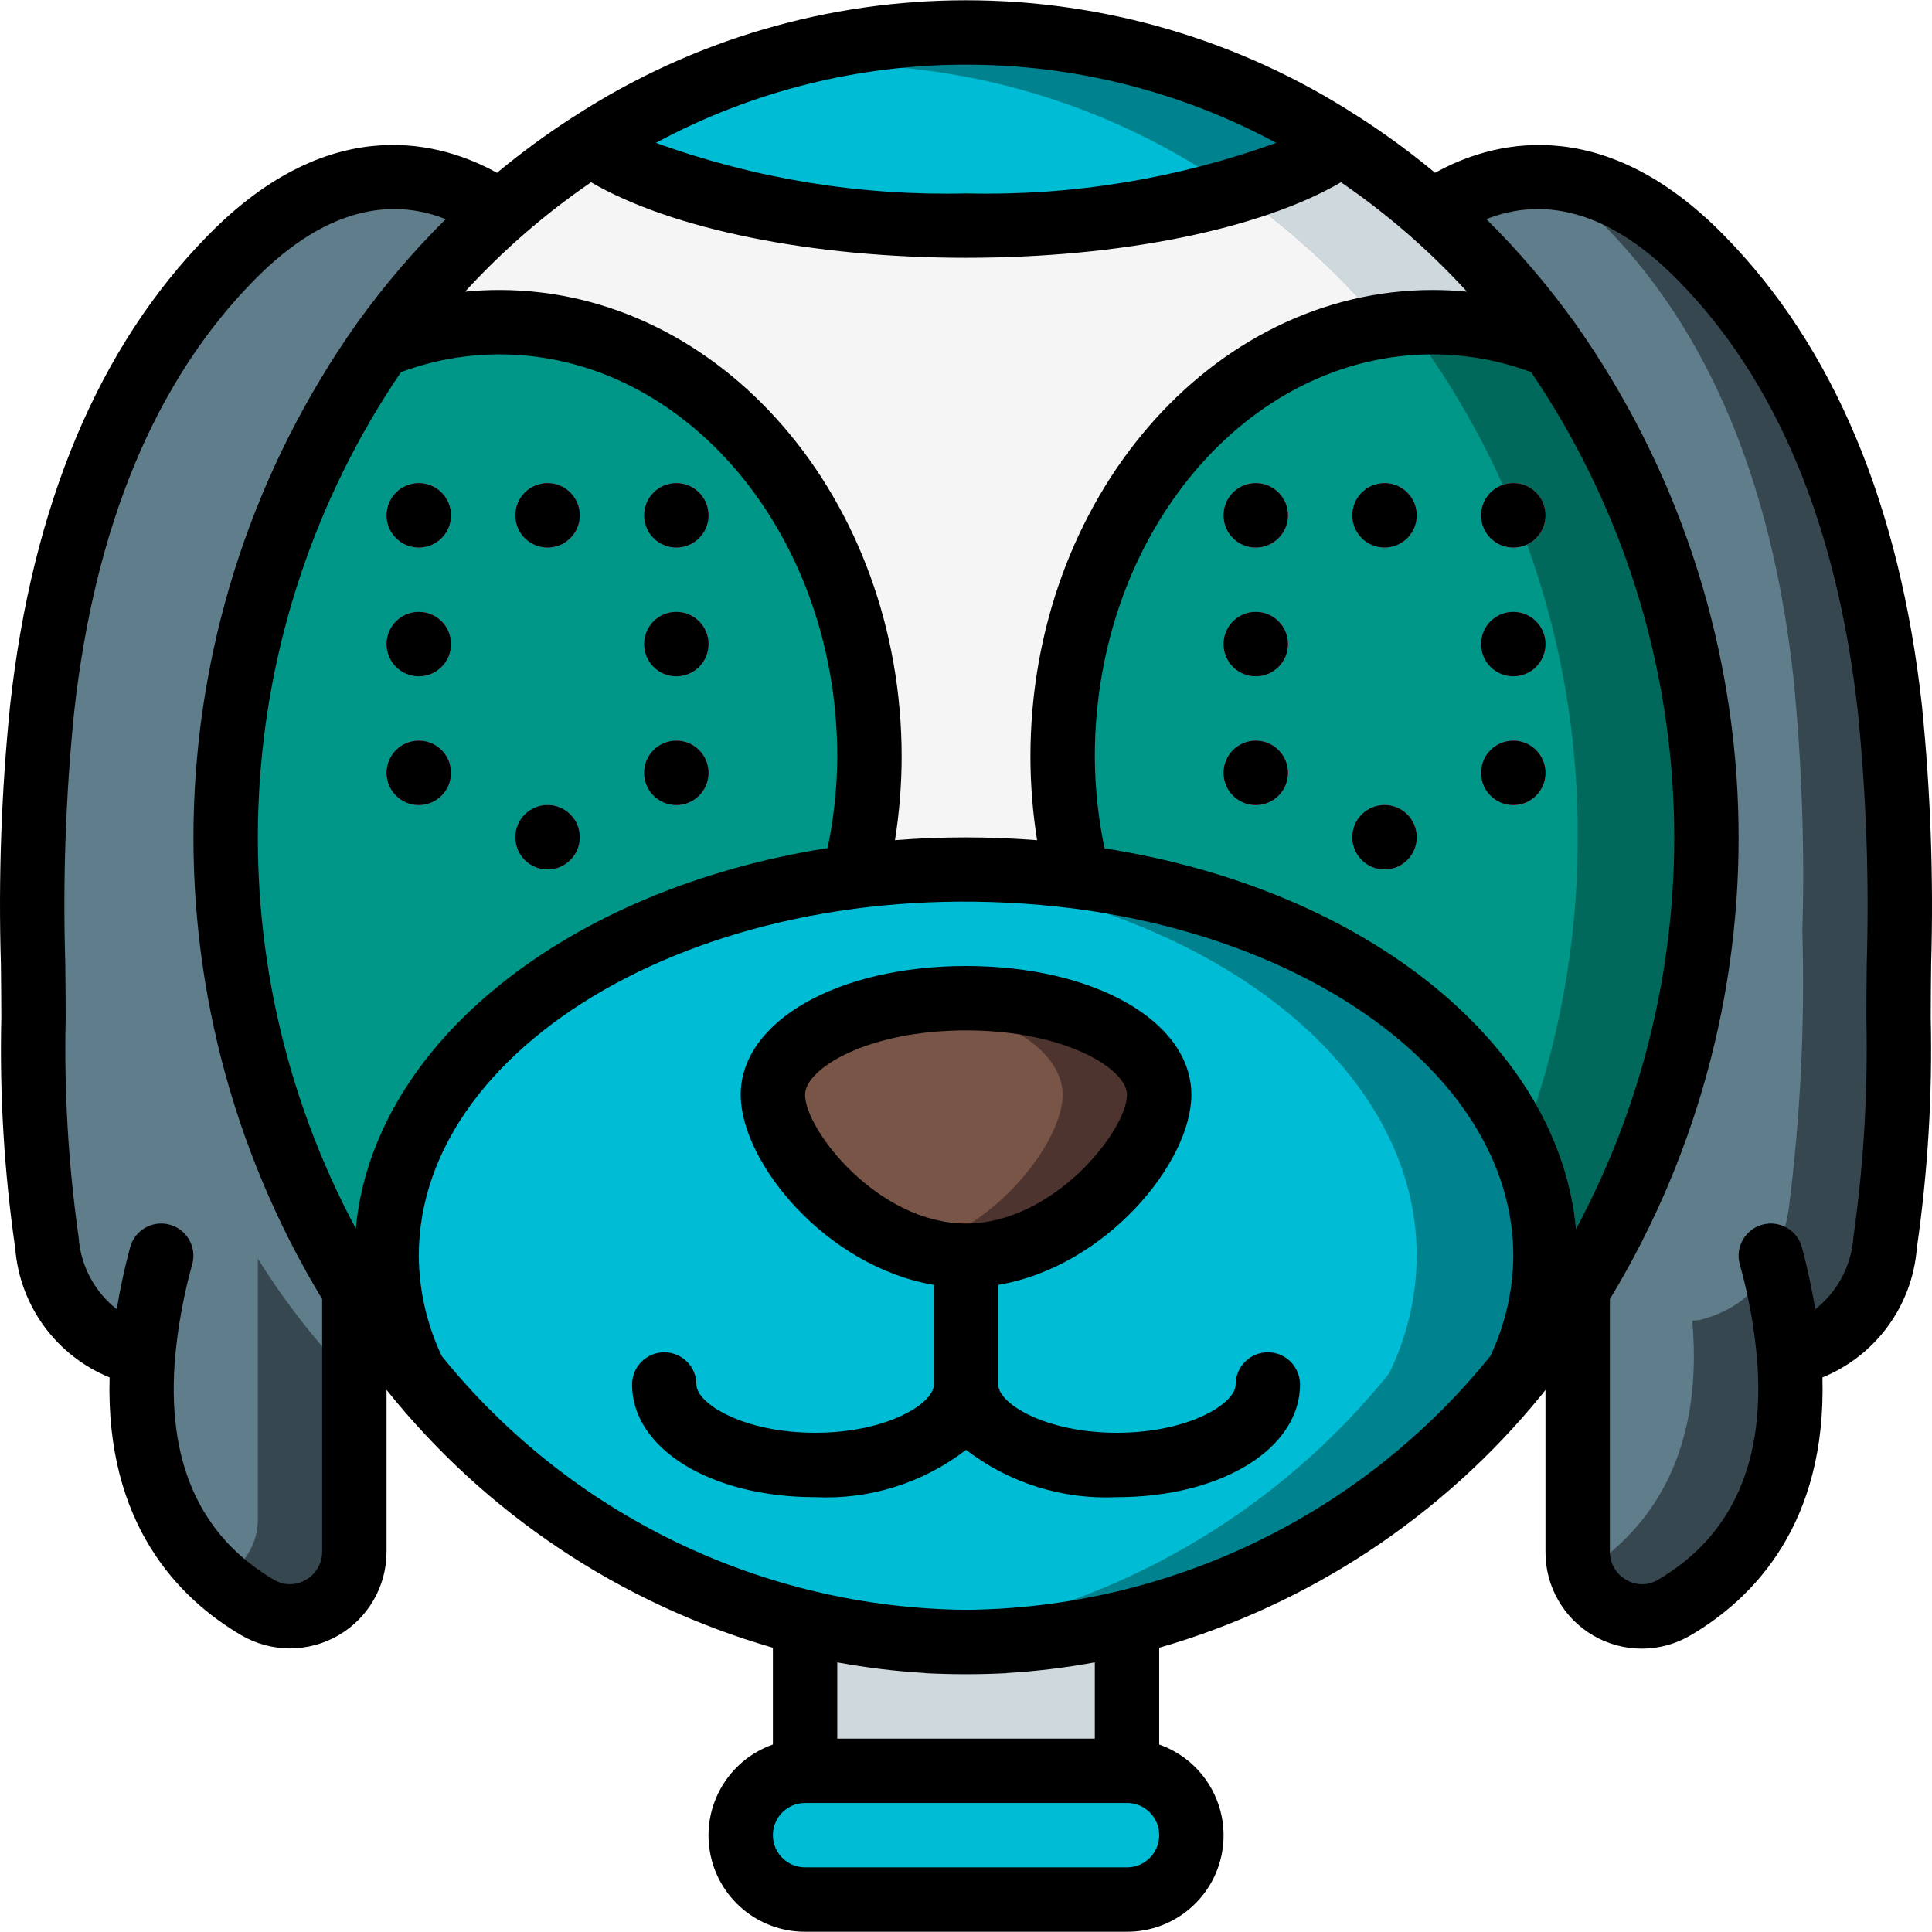
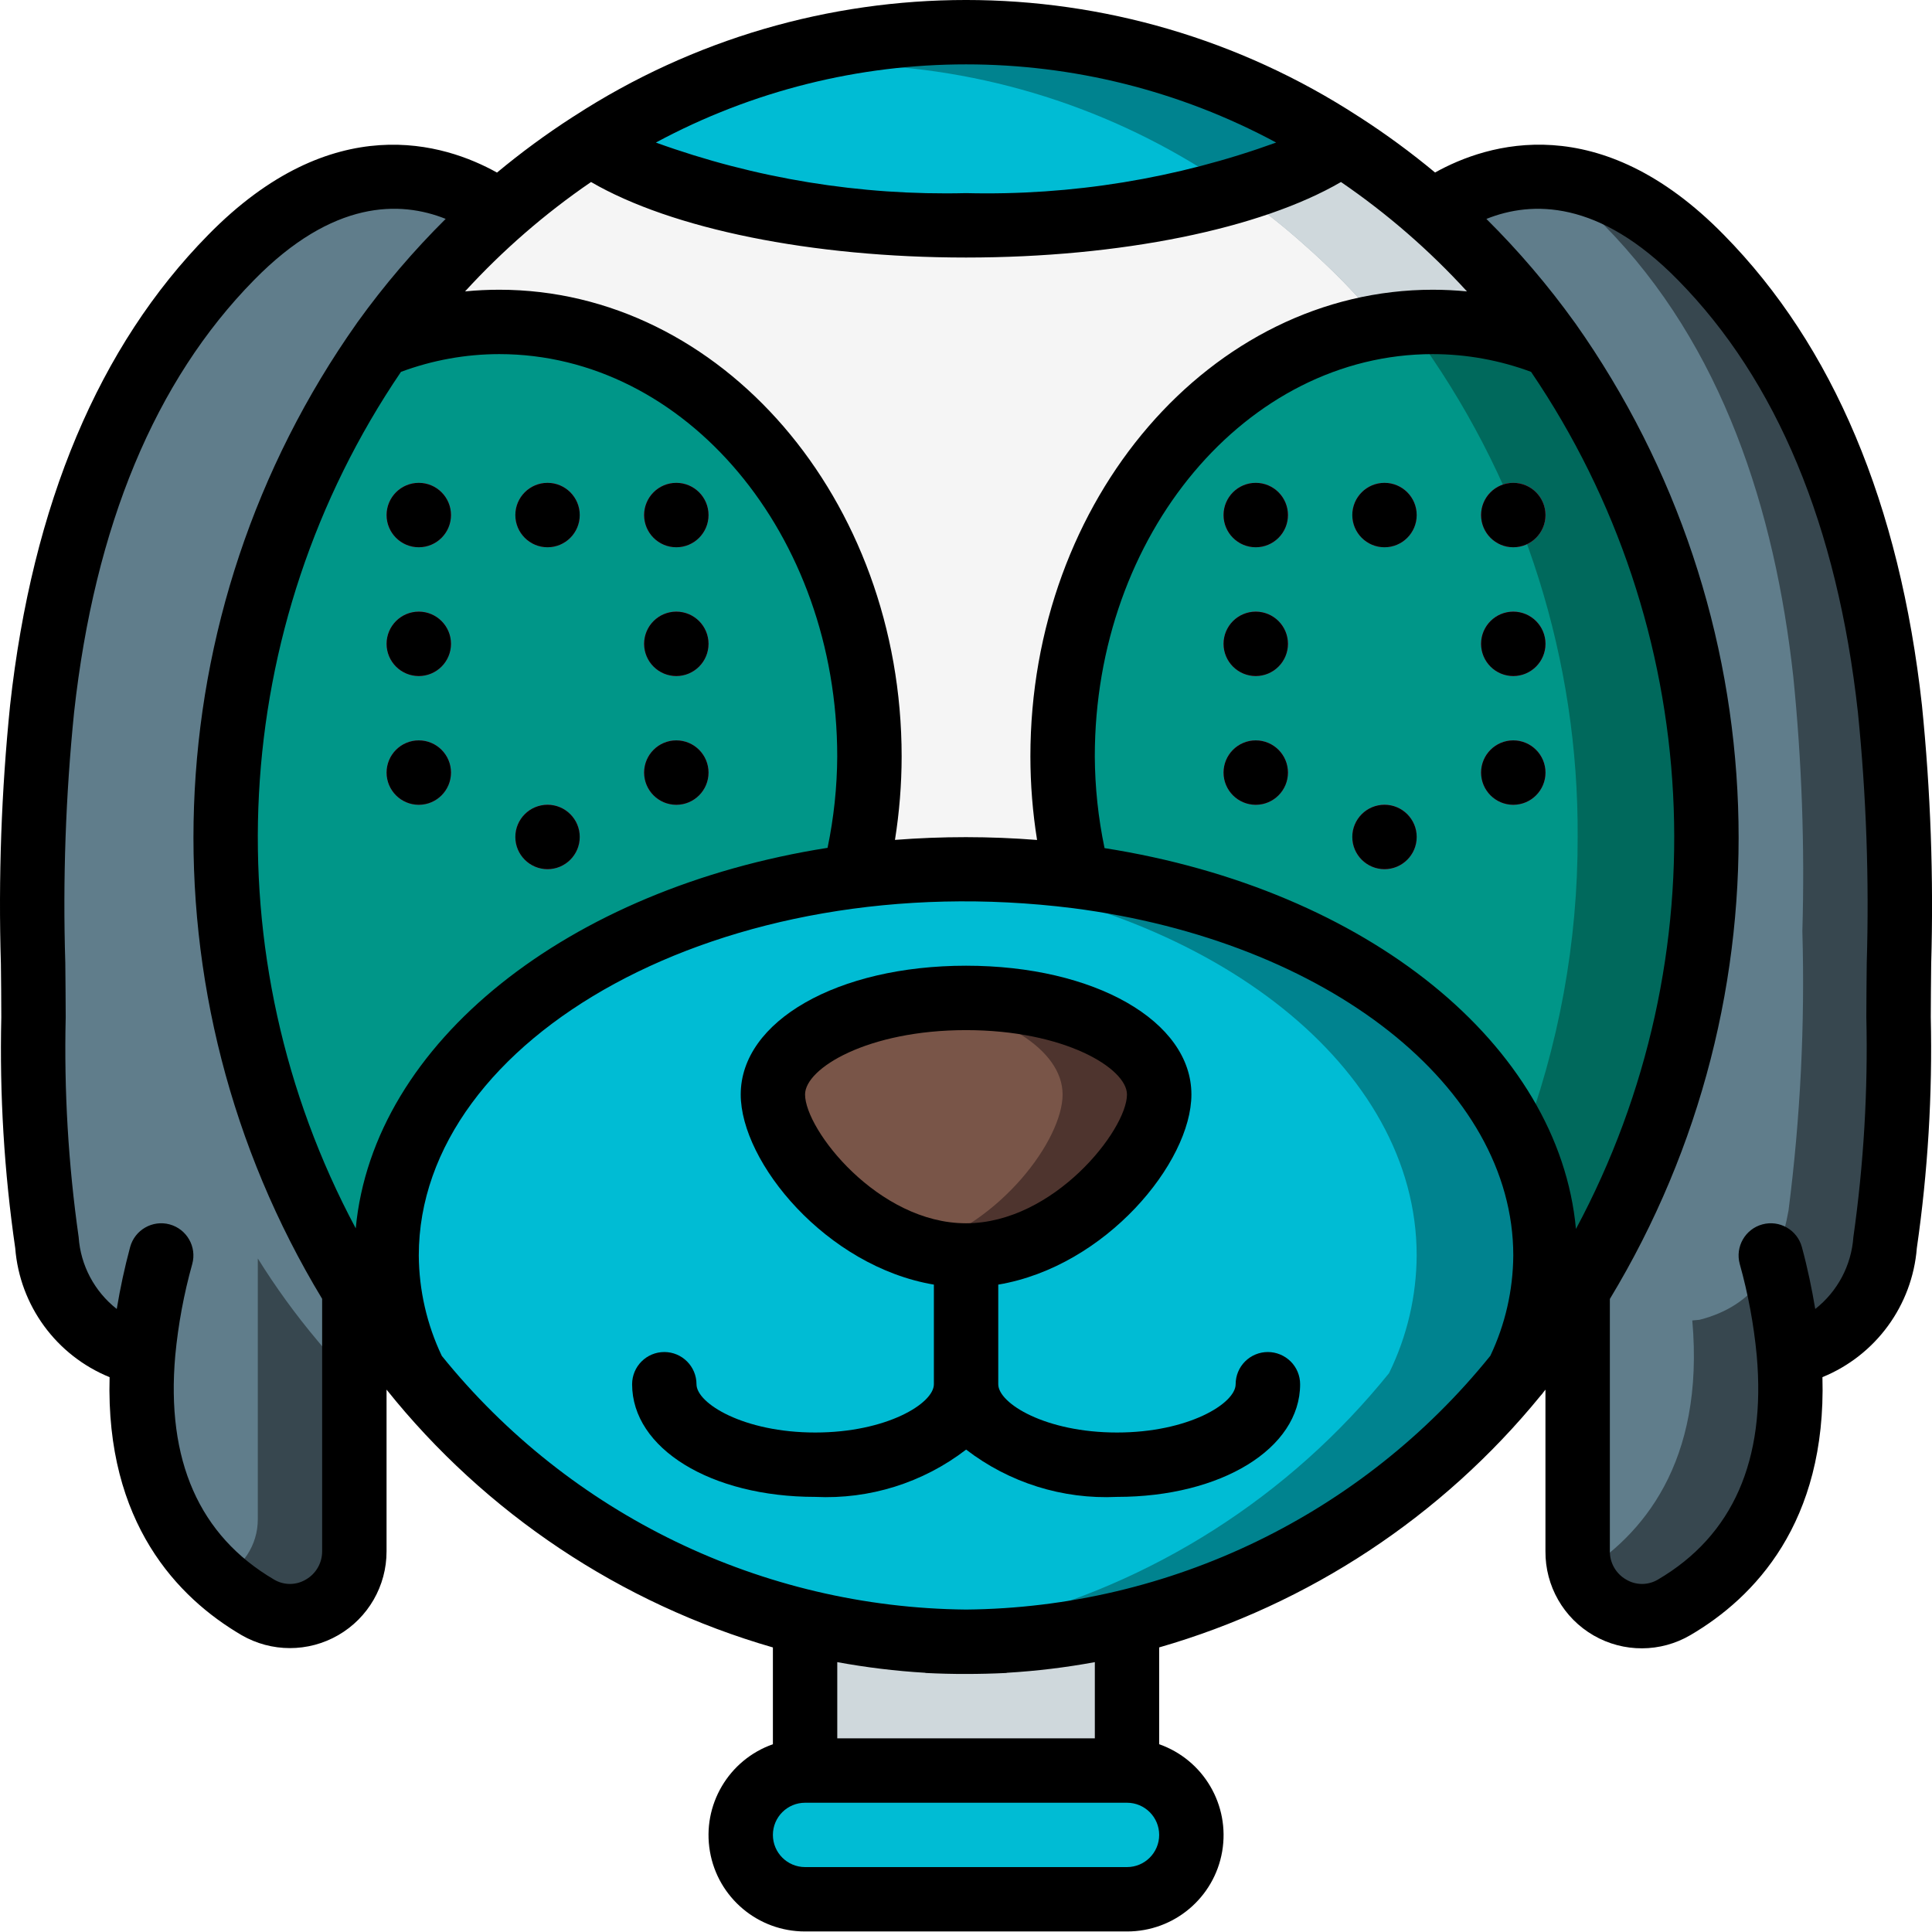
- <svg xmlns="http://www.w3.org/2000/svg" version="1.1" id="Capa_1" x="0px" y="0px" viewBox="0 0 512.14 512.14" style="enable-background:new 0 0 512.14 512.14;" xml:space="preserve">
+ <svg xmlns="http://www.w3.org/2000/svg" version="1.1" id="Capa_1" x="0px" y="0px" width="56.693px" height="56.678px" viewBox="273.347 162.737 56.693 56.678" enable-background="new 273.347 162.737 56.693 56.678" xml:space="preserve">
  <g transform="translate(-1)">
    <g transform="translate(1 1)">
-       <path style="fill:#37474F;" d="M503.376,254.472c0.705,24.719-0.522,49.456-3.669,73.984c-2.56,14.507-8.789,25.259-23.637,29.013    l-1.877,0.171c3.413,38.571-14.08,57.941-30.379,67.499c-4.388,2.547-9.685,2.999-14.442,1.231    c-4.756-1.767-8.473-5.568-10.134-10.362c-0.691-1.826-1.039-3.765-1.024-5.717v-69.12c-4.738,7.62-10.013,14.892-15.787,21.76    c0,0.085-0.085,0.085-0.085,0.171c-3.072,3.755-6.315,7.424-9.728,11.008c-25.275,27.079-57.894,46.205-93.867,55.04v39.253    c9.414,0.027,17.039,7.652,17.067,17.067c-0.068,9.397-7.669,16.999-17.067,17.067h-85.333    c-9.416-0.023-17.044-7.651-17.067-17.067c0.068-9.397,7.669-16.999,17.067-17.067V429.15c-8.732-2.101-17.291-4.868-25.6-8.277    c-0.739-0.21-1.454-0.496-2.133-0.853c-29.627-12.492-55.713-32.101-75.947-57.088c-5.773-6.868-11.049-14.14-15.787-21.76v69.12    c0.021,6.108-3.223,11.762-8.507,14.826c-5.284,3.065-11.802,3.073-17.093,0.022c-3.734-2.149-7.224-4.695-10.411-7.595    c-12.459-11.179-22.613-29.611-19.968-59.904l-1.877-0.171c-14.848-3.755-21.077-14.507-23.637-29.013    c-3.147-24.528-4.374-49.265-3.669-73.984c-0.656-22.528,0.142-45.074,2.389-67.499c4.864-44.032,18.688-87.723,50.091-119.637    c16.64-16.981,32-21.76,44.459-21.333c0.627-0.059,1.259-0.03,1.877,0.085c8.969,0.723,17.563,3.913,24.832,9.216    c7.459-6.707,15.482-12.759,23.979-18.091c29.658-19.306,64.281-29.592,99.669-29.611c35.377,0.093,69.979,10.373,99.669,29.611    c2.304,1.451,4.608,2.987,6.827,4.523c5.977,4.184,11.704,8.715,17.152,13.568c8.649-6.39,19.205-9.668,29.952-9.301    c15.995,1.464,30.785,9.119,41.216,21.333c31.403,31.915,45.227,75.605,50.091,119.637    C503.234,209.398,504.032,231.945,503.376,254.472z" />
-       <path style="fill:#607D8B;" d="M477.776,245.939c0.705,24.719-0.522,49.456-3.669,73.984c-2.56,14.507-8.789,25.259-23.637,29.013    l-1.877,0.171c3.328,37.803-13.397,57.088-29.355,66.901c-0.691-1.826-1.039-3.765-1.024-5.717v-69.12    c-4.738,7.62-10.013,14.892-15.787,21.76c0,0.085-0.085,0.085-0.085,0.171c-3.072,3.755-6.315,7.424-9.728,11.008v-41.472    c-4.738,7.62-10.013,14.892-15.787,21.76c0,0.085-0.085,0.085-0.085,0.171c-26.401,32.729-62.782,55.924-103.595,66.048v39.253    c9.414,0.027,17.039,7.652,17.067,17.067c-0.068,9.397-7.669,16.999-17.067,17.067h-74.496c-1.506-2.592-2.301-5.536-2.304-8.533    c0.068-9.397,7.669-16.999,17.067-17.067V429.15c-8.732-2.101-17.291-4.868-25.6-8.277v-0.256    c-0.722-0.159-1.434-0.359-2.133-0.597c-29.627-12.492-55.713-32.101-75.947-57.088c-5.773-6.868-11.049-14.14-15.787-21.76v24.32    c-3.413-3.584-6.656-7.253-9.813-11.093c-5.773-6.868-11.049-14.14-15.787-21.76v69.12c0.029,6.88-4.076,13.104-10.411,15.787    c-12.459-11.179-22.613-29.611-19.968-59.904l-1.877-0.171c-14.848-3.755-21.077-14.507-23.637-29.013    c-3.147-24.528-4.374-49.265-3.669-73.984c-0.656-22.528,0.142-45.074,2.389-67.499c4.864-44.032,18.688-87.723,50.091-119.637    c16.64-16.981,32-21.76,44.459-21.333c0.383,0.236,0.754,0.492,1.109,0.768c0.256-0.256,0.512-0.427,0.768-0.683    c8.969,0.723,17.563,3.913,24.832,9.216c7.459-6.707,15.482-12.759,23.979-18.091c29.658-19.306,64.281-29.592,99.669-29.611    c15.082,0,30.104,1.892,44.715,5.632c10.251,4.208,20.08,9.38,29.355,15.445c8.497,5.331,16.52,11.384,23.979,18.091    c2.668-1.915,5.494-3.599,8.448-5.035c5.977,4.184,11.704,8.715,17.152,13.568c8.649-6.39,19.205-9.668,29.952-9.301    c5.686,3.644,10.927,7.94,15.616,12.8c31.403,31.915,45.227,75.605,50.091,119.637    C477.634,200.865,478.432,223.412,477.776,245.939z" />
-       <path style="fill:#00838F;" d="M355.749,37.214c-16.336,9.801-34.578,15.998-53.504,18.176c-0.085,0-0.085,0.085-0.171,0    c-15.22,2.329-30.598,3.47-45.995,3.413c-43.776,0-81.664-8.789-99.669-21.589c12.127-7.856,25.129-14.27,38.741-19.115    C248.737-0.911,308.123,6.157,355.749,37.214z" />
-       <path style="fill:#00BCD4;" d="M321.616,45.747c-6.002,4.057-12.516,7.3-19.371,9.643c-0.085,0-0.085,0.085-0.171,0    c-15.22,2.329-30.598,3.47-45.995,3.413c-43.776,0-81.664-8.789-99.669-21.589c12.127-7.856,25.129-14.27,38.741-19.115    c8.873-1.299,17.827-1.955,26.795-1.963C257.335,16.155,291.958,26.441,321.616,45.747z" />
-       <path style="fill:#009688;" d="M230.48,199.603c0.043,10.7-1.247,21.363-3.84,31.744c-70.741,9.131-124.16,50.688-124.16,100.523    c0.048,10.768,2.528,21.386,7.253,31.061c-5.773-6.868-11.049-14.14-15.787-21.76c-47.877-77.436-45.195-175.909,6.827-250.624    c10.027-4.073,20.75-6.159,31.573-6.144C186.533,84.403,230.48,135.944,230.48,199.603z" />
-       <path style="fill:#00695C;" d="M452.347,220.936c0.174,42.493-11.658,84.171-34.133,120.235    c-4.738,7.62-10.013,14.892-15.787,21.76c9.363-18.984,9.676-41.175,0.853-60.416c-16.213-36.096-61.525-63.915-117.76-71.168    c-2.593-10.381-3.883-21.044-3.84-31.744c0-56.832,35.072-104.021,81.152-113.408c5.58-1.204,11.273-1.805,16.981-1.792    c10.823-0.015,21.546,2.071,31.573,6.144C438.284,128.685,452.604,174.269,452.347,220.936z" />
-       <path style="fill:#009688;" d="M418.213,220.936c0.071,27.879-4.991,55.533-14.933,81.579    c-16.213-36.096-61.525-63.915-117.76-71.168c-2.593-10.381-3.883-21.044-3.84-31.744c0-56.832,35.072-104.021,81.152-113.408    c4.926,1.021,9.752,2.478,14.421,4.352C404.151,128.685,418.47,174.269,418.213,220.936z" />
-       <path style="fill:#00838F;" d="M285.52,231.347c-9.765-1.236-19.597-1.863-29.44-1.877c-5.803,0-11.435,0.256-17.067,0.683    c-4.181,0.256-8.277,0.683-12.373,1.195c-70.741,9.131-124.16,50.688-124.16,100.523c0.048,10.768,2.528,21.386,7.253,31.061    c26.383,32.824,62.805,56.086,103.68,66.219c8.412,2.071,16.971,3.497,25.6,4.267c2.304,0.256,4.523,0.427,6.827,0.597    c3.413,0.171,6.827,0.256,10.24,0.256s6.827-0.085,10.24-0.256c10.932-0.656,21.784-2.284,32.427-4.864    c40.813-10.124,77.194-33.319,103.595-66.048c0-0.085,0.085-0.085,0.085-0.171c4.726-9.676,7.205-20.293,7.253-31.061    C409.68,282.035,356.261,240.478,285.52,231.347z M204.88,289.203c0-14.165,22.955-25.6,51.2-25.6s51.2,11.435,51.2,25.6    s-22.955,42.667-51.2,42.667S204.88,303.368,204.88,289.203z" />
+       <path fill="#37474F" d="M329.07,190.009c0.078,2.737-0.058,5.475-0.406,8.19c-0.283,1.606-0.973,2.796-2.617,3.212l-0.208,0.019    c0.378,4.27-1.559,6.414-3.363,7.472c-0.486,0.282-1.072,0.332-1.599,0.137c-0.527-0.196-0.938-0.616-1.122-1.147    c-0.077-0.202-0.115-0.417-0.113-0.633v-7.651c-0.524,0.844-1.108,1.648-1.748,2.409c0,0.009-0.009,0.009-0.009,0.019    c-0.34,0.416-0.699,0.821-1.077,1.219c-2.798,2.997-6.409,5.114-10.391,6.093v4.345c1.042,0.003,1.886,0.848,1.889,1.89    c-0.008,1.04-0.849,1.882-1.889,1.89h-9.446c-1.042-0.003-1.887-0.848-1.889-1.89c0.007-1.04,0.849-1.882,1.889-1.89v-4.345    c-0.967-0.232-1.914-0.539-2.834-0.916c-0.082-0.023-0.161-0.056-0.236-0.095c-3.28-1.383-6.167-3.554-8.407-6.319    c-0.639-0.761-1.223-1.565-1.748-2.409v7.651c0.002,0.677-0.357,1.302-0.942,1.642c-0.585,0.339-1.307,0.34-1.892,0.002    c-0.414-0.237-0.8-0.52-1.153-0.841c-1.379-1.237-2.503-3.277-2.21-6.631l-0.208-0.019c-1.644-0.416-2.333-1.606-2.617-3.211    c-0.348-2.715-0.484-5.454-0.406-8.19c-0.073-2.494,0.016-4.99,0.264-7.472c0.539-4.874,2.069-9.711,5.545-13.244    c1.842-1.88,3.542-2.409,4.921-2.361c0.07-0.007,0.14-0.003,0.208,0.009c0.993,0.08,1.944,0.433,2.749,1.02    c0.826-0.742,1.714-1.412,2.654-2.002c3.283-2.137,7.116-3.276,11.033-3.278c3.916,0.01,7.747,1.148,11.033,3.278    c0.255,0.161,0.51,0.331,0.756,0.5c0.661,0.463,1.295,0.965,1.898,1.502c0.958-0.707,2.126-1.07,3.315-1.029    c1.771,0.162,3.408,1.009,4.562,2.361c3.477,3.533,5.007,8.37,5.545,13.244C329.054,185.02,329.142,187.516,329.07,190.009z" />
+       <path fill="#607D8B" d="M326.236,189.065c0.078,2.736-0.058,5.475-0.406,8.19c-0.283,1.606-0.973,2.796-2.616,3.211l-0.208,0.019    c0.369,4.185-1.483,6.32-3.25,7.406c-0.077-0.202-0.115-0.417-0.113-0.633v-7.651c-0.524,0.844-1.108,1.648-1.748,2.409    c0,0.009-0.009,0.009-0.009,0.019c-0.34,0.416-0.699,0.821-1.077,1.219v-4.591c-0.524,0.843-1.108,1.648-1.748,2.409    c0,0.009-0.009,0.009-0.009,0.019c-2.922,3.624-6.95,6.191-11.468,7.312v4.345c1.042,0.003,1.886,0.847,1.889,1.89    c-0.007,1.04-0.849,1.882-1.889,1.889h-8.247c-0.167-0.286-0.255-0.612-0.255-0.944c0.007-1.04,0.849-1.882,1.889-1.89v-4.345    c-0.967-0.232-1.914-0.539-2.834-0.916v-0.028c-0.08-0.018-0.159-0.04-0.236-0.066c-3.28-1.383-6.167-3.554-8.407-6.319    c-0.639-0.761-1.223-1.565-1.748-2.409v2.692c-0.378-0.396-0.737-0.803-1.086-1.228c-0.639-0.76-1.223-1.565-1.748-2.409v7.651    c0.003,0.762-0.451,1.45-1.153,1.747c-1.379-1.237-2.503-3.277-2.21-6.631l-0.208-0.019c-1.644-0.416-2.333-1.605-2.617-3.211    c-0.348-2.715-0.484-5.454-0.406-8.19c-0.073-2.494,0.016-4.99,0.264-7.472c0.539-4.874,2.069-9.71,5.545-13.244    c1.842-1.879,3.542-2.409,4.921-2.361c0.042,0.026,0.083,0.055,0.123,0.085c0.028-0.028,0.057-0.047,0.085-0.076    c0.993,0.08,1.944,0.433,2.749,1.021c0.826-0.743,1.714-1.413,2.654-2.003c3.283-2.137,7.116-3.276,11.033-3.278    c1.669,0,3.333,0.209,4.95,0.624c1.135,0.466,2.223,1.039,3.25,1.71c0.94,0.59,1.829,1.26,2.654,2.002    c0.295-0.212,0.608-0.398,0.936-0.558c0.662,0.463,1.295,0.965,1.898,1.502c0.958-0.707,2.126-1.07,3.316-1.029    c0.629,0.403,1.209,0.879,1.729,1.417c3.476,3.533,5.006,8.369,5.545,13.244C326.22,184.075,326.308,186.571,326.236,189.065z" />
+       <path fill="#00838F" d="M312.728,165.959c-1.809,1.085-3.828,1.771-5.923,2.012c-0.01,0-0.01,0.009-0.019,0    c-1.685,0.258-3.387,0.384-5.092,0.378c-4.846,0-9.04-0.973-11.033-2.39c1.342-0.87,2.782-1.58,4.288-2.116    C300.882,161.739,307.455,162.521,312.728,165.959z" />
+       <path fill="#00BCD4" d="M308.949,166.904c-0.665,0.449-1.385,0.808-2.144,1.067c-0.01,0-0.01,0.009-0.019,0    c-1.685,0.258-3.387,0.384-5.092,0.378c-4.846,0-9.04-0.973-11.033-2.39c1.342-0.87,2.782-1.58,4.288-2.116    c0.982-0.144,1.974-0.216,2.966-0.217C301.833,163.628,305.666,164.767,308.949,166.904z" />
+       <path fill="#009688" d="M298.861,183.936c0.005,1.185-0.138,2.365-0.425,3.514c-7.831,1.011-13.744,5.611-13.744,11.127    c0.005,1.192,0.28,2.368,0.803,3.439c-0.639-0.761-1.223-1.565-1.748-2.409c-5.3-8.572-5.003-19.473,0.756-27.744    c1.11-0.451,2.297-0.682,3.495-0.68C293.996,171.183,298.861,176.889,298.861,183.936z" />
+       <path fill="#00695C" d="M323.421,186.297c0.02,4.704-1.291,9.317-3.778,13.31c-0.524,0.844-1.108,1.648-1.748,2.409    c1.037-2.102,1.071-4.559,0.094-6.688c-1.794-3.996-6.811-7.075-13.036-7.878c-0.287-1.149-0.43-2.33-0.425-3.514    c0-6.291,3.882-11.515,8.983-12.554c0.618-0.133,1.248-0.2,1.88-0.199c1.198-0.001,2.385,0.229,3.495,0.68    C321.864,176.085,323.449,181.131,323.421,186.297z" />
+       <path fill="#009688" d="M319.642,186.297c0.008,3.086-0.553,6.147-1.653,9.03c-1.794-3.996-6.811-7.075-13.036-7.878    c-0.287-1.149-0.43-2.33-0.425-3.514c0-6.291,3.882-11.515,8.983-12.554c0.545,0.113,1.08,0.274,1.597,0.481    C318.086,176.085,319.671,181.131,319.642,186.297z" />
+       <path fill="#00838F" d="M304.953,187.45c-1.081-0.137-2.169-0.207-3.259-0.208c-0.643,0-1.266,0.028-1.89,0.076    c-0.462,0.028-0.916,0.076-1.37,0.132c-7.831,1.011-13.744,5.611-13.744,11.128c0.005,1.192,0.28,2.367,0.803,3.438    c2.921,3.633,6.953,6.208,11.478,7.33c0.931,0.229,1.878,0.387,2.833,0.473c0.255,0.028,0.501,0.047,0.756,0.065    c0.378,0.02,0.756,0.028,1.134,0.028c0.377,0,0.755-0.009,1.133-0.028c1.21-0.072,2.412-0.253,3.59-0.538    c4.518-1.121,8.545-3.688,11.468-7.312c0-0.01,0.009-0.01,0.009-0.019c0.523-1.071,0.797-2.247,0.803-3.438    C318.698,193.061,312.784,188.46,304.953,187.45z M296.027,193.854c0-1.568,2.541-2.833,5.668-2.833    c3.126,0,5.667,1.266,5.667,2.833c0,1.568-2.541,4.723-5.667,4.723C298.568,198.577,296.027,195.422,296.027,193.854z" />
      <g>
-         <path style="fill:#00BCD4;" d="M251.387,231.347c-4.096-0.512-8.192-0.939-12.373-1.195c-4.181,0.256-8.277,0.683-12.373,1.195     c-70.741,9.131-124.16,50.688-124.16,100.523c0.048,10.768,2.528,21.386,7.253,31.061c26.383,32.824,62.805,56.086,103.68,66.219     c8.412,2.071,16.971,3.497,25.6,4.267c8.629-0.769,17.188-2.196,25.6-4.267c40.813-10.124,77.194-33.319,103.595-66.048     c0-0.085,0.085-0.085,0.085-0.171c4.726-9.676,7.205-20.293,7.253-31.061C375.547,282.035,322.128,240.478,251.387,231.347z" />
+         <path fill="#00BCD4" d="M301.175,187.45c-0.454-0.057-0.907-0.104-1.37-0.132c-0.463,0.028-0.917,0.076-1.37,0.132     c-7.831,1.011-13.745,5.611-13.745,11.127c0.005,1.192,0.28,2.368,0.803,3.439c2.92,3.633,6.952,6.208,11.477,7.33     c0.931,0.229,1.878,0.387,2.834,0.473c0.955-0.086,1.902-0.243,2.833-0.473c4.518-1.121,8.545-3.688,11.468-7.312     c0-0.01,0.01-0.01,0.01-0.019c0.523-1.071,0.797-2.247,0.803-3.439C314.919,193.061,309.006,188.46,301.175,187.45z" />
        <g>
-           <path style="fill:#00BCD4;" d="M256.08,374.536c-2.263,0.001-4.434-0.898-6.035-2.499c-1.6-1.6-2.499-3.771-2.499-6.035V331.87      c0-4.713,3.821-8.533,8.533-8.533s8.533,3.821,8.533,8.533v34.133c0.001,2.263-0.898,4.434-2.499,6.035      C260.514,373.638,258.343,374.537,256.08,374.536z" />
-           <path style="fill:#00BCD4;" d="M216.08,395.87c-27.667,0-48.533-12.842-48.533-29.867c0-4.713,3.821-8.533,8.533-8.533      c4.713,0,8.533,3.821,8.533,8.533c0,5.096,12.55,12.8,31.467,12.8s31.467-7.704,31.467-12.8c0-4.713,3.821-8.533,8.533-8.533      s8.533,3.821,8.533,8.533C264.613,383.028,243.747,395.87,216.08,395.87z" />
-           <path style="fill:#00BCD4;" d="M296.08,395.87c-27.667,0-48.533-12.842-48.533-29.867c0-4.713,3.821-8.533,8.533-8.533      s8.533,3.821,8.533,8.533c0,5.096,12.55,12.8,31.467,12.8c18.917,0,31.467-7.704,31.467-12.8c0-4.713,3.82-8.533,8.533-8.533      s8.533,3.821,8.533,8.533C344.613,383.028,323.747,395.87,296.08,395.87z" />
+           <path fill="#00BCD4" d="M301.695,203.3c-0.25,0-0.491-0.1-0.668-0.276c-0.177-0.178-0.276-0.418-0.276-0.668v-3.779      c0-0.521,0.423-0.944,0.944-0.944c0.522,0,0.945,0.423,0.945,0.944v3.779c0,0.25-0.1,0.49-0.277,0.668      C302.185,203.201,301.945,203.3,301.695,203.3z" />
+           <path fill="#00BCD4" d="M297.266,205.662c-3.062,0-5.373-1.421-5.373-3.306c0-0.521,0.423-0.945,0.945-0.945      s0.944,0.423,0.944,0.945c0,0.563,1.39,1.417,3.483,1.417c2.094,0,3.483-0.854,3.483-1.417c0-0.521,0.423-0.945,0.945-0.945      c0.521,0,0.944,0.423,0.944,0.945C302.639,204.241,300.329,205.662,297.266,205.662z" />
+           <path fill="#00BCD4" d="M306.122,205.662c-3.062,0-5.373-1.421-5.373-3.306c0-0.521,0.423-0.945,0.945-0.945      c0.521,0,0.944,0.423,0.944,0.945c0,0.563,1.389,1.417,3.483,1.417s3.483-0.854,3.483-1.417c0-0.521,0.423-0.945,0.944-0.945      c0.522,0,0.945,0.423,0.945,0.945C311.495,204.241,309.185,205.662,306.122,205.662z" />
        </g>
      </g>
-       <path style="fill:#CFD8DC;" d="M298.747,429.15v39.253h-85.333V429.15c10.643,2.58,21.495,4.208,32.427,4.864    c3.413,0.171,6.827,0.256,10.24,0.256s6.827-0.085,10.24-0.256C277.252,433.358,288.104,431.73,298.747,429.15z" />
-       <path style="fill:#00BCD4;" d="M315.813,485.47c-0.068,9.397-7.669,16.999-17.067,17.067h-85.333    c-9.414-0.028-17.039-7.652-17.067-17.067c0.068-9.397,7.669-16.999,17.067-17.067h85.333    C308.161,468.431,315.786,476.056,315.813,485.47z" />
+       <path fill="#CFD8DC" d="M306.418,209.346v4.345h-9.446v-4.345c1.178,0.285,2.379,0.466,3.589,0.538    c0.378,0.02,0.756,0.028,1.134,0.028s0.756-0.009,1.133-0.028C304.038,209.812,305.24,209.631,306.418,209.346z" />
+       <path fill="#00BCD4" d="M308.307,215.581c-0.008,1.04-0.849,1.882-1.89,1.89h-9.446c-1.042-0.004-1.886-0.848-1.89-1.89    c0.008-1.04,0.849-1.882,1.89-1.89h9.446C307.46,213.695,308.304,214.539,308.307,215.581z" />
      <g>
-         <circle style="fill:#E91E63;" cx="145.147" cy="135.603" r="8.533" />
-         <circle style="fill:#E91E63;" cx="111.013" cy="135.603" r="8.533" />
-         <circle style="fill:#E91E63;" cx="111.013" cy="169.736" r="8.533" />
-         <circle style="fill:#E91E63;" cx="111.013" cy="203.87" r="8.533" />
-         <circle style="fill:#E91E63;" cx="179.28" cy="135.603" r="8.533" />
-         <circle style="fill:#E91E63;" cx="179.28" cy="169.736" r="8.533" />
-         <circle style="fill:#E91E63;" cx="179.28" cy="203.87" r="8.533" />
-         <circle style="fill:#E91E63;" cx="145.147" cy="220.936" r="8.533" />
-         <circle style="fill:#E91E63;" cx="367.013" cy="135.603" r="8.533" />
-         <circle style="fill:#E91E63;" cx="332.88" cy="135.603" r="8.533" />
-         <circle style="fill:#E91E63;" cx="332.88" cy="169.736" r="8.533" />
-         <circle style="fill:#E91E63;" cx="332.88" cy="203.87" r="8.533" />
-         <circle style="fill:#E91E63;" cx="401.147" cy="135.603" r="8.533" />
-         <circle style="fill:#E91E63;" cx="401.147" cy="169.736" r="8.533" />
-         <circle style="fill:#E91E63;" cx="401.147" cy="203.87" r="8.533" />
-         <circle style="fill:#E91E63;" cx="367.013" cy="220.936" r="8.533" />
+         <circle fill="#E91E63" cx="289.414" cy="176.851" r="0.945" />
+         <circle fill="#E91E63" cx="285.636" cy="176.851" r="0.945" />
+         <circle fill="#E91E63" cx="285.636" cy="180.63" r="0.945" />
+         <circle fill="#E91E63" cx="285.636" cy="184.408" r="0.945" />
+         <circle fill="#E91E63" cx="293.193" cy="176.851" r="0.945" />
+         <circle fill="#E91E63" cx="293.193" cy="180.63" r="0.945" />
+         <circle fill="#E91E63" cx="293.193" cy="184.408" r="0.945" />
+         <circle fill="#E91E63" cx="289.414" cy="186.297" r="0.945" />
+         <circle fill="#E91E63" cx="313.974" cy="176.851" r="0.945" />
+         <circle fill="#E91E63" cx="310.196" cy="176.851" r="0.945" />
+         <circle fill="#E91E63" cx="310.196" cy="180.63" r="0.945" />
+         <circle fill="#E91E63" cx="310.196" cy="184.408" r="0.945" />
+         <circle fill="#E91E63" cx="317.753" cy="176.851" r="0.945" />
+         <circle fill="#E91E63" cx="317.753" cy="180.63" r="0.945" />
+         <circle fill="#E91E63" cx="317.753" cy="184.408" r="0.945" />
+         <circle fill="#E91E63" cx="313.974" cy="186.297" r="0.945" />
      </g>
-       <path style="fill:#CFD8DC;" d="M411.387,90.547c-10.027-4.073-20.75-6.159-31.573-6.144c-4.405-0.02-8.802,0.352-13.141,1.109    c-6.43-7.781-13.479-15.03-21.077-21.675c-5.662-5.076-11.648-9.78-17.92-14.08c9.964-2.667,19.44-6.901,28.075-12.544    c8.497,5.331,16.52,11.384,23.979,18.091C391.631,65.765,402.258,77.594,411.387,90.547z" />
-       <path style="fill:#F5F5F5;" d="M366.672,85.512c-8.405,1.29-16.572,3.821-24.235,7.509    c-35.669,17.237-60.757,58.453-60.757,106.581c-0.043,10.7,1.247,21.363,3.84,31.744c-9.765-1.236-19.597-1.863-29.44-1.877    c-2.304,0-4.523,0-6.827,0.085c-7.68,0.256-15.189,0.853-22.613,1.792c2.593-10.381,3.883-21.044,3.84-31.744    c0-63.659-43.947-115.2-98.133-115.2c-10.823-0.015-21.546,2.071-31.573,6.144c9.129-12.953,19.756-24.782,31.659-35.243    c0.939-0.853,1.877-1.621,2.816-2.475c6.643-5.74,13.719-10.961,21.163-15.616c18.005,12.8,55.893,21.589,99.669,21.589    c15.395,0.014,30.77-1.127,45.995-3.413c0.085,0.085,0.085,0,0.171,0c8.578-1.387,17.068-3.268,25.429-5.632    c6.272,4.3,12.258,9.004,17.92,14.08C353.193,70.483,360.242,77.731,366.672,85.512z" />
-       <path style="fill:#CFD8DC;" d="M321.616,45.747c2.048,1.28,4.096,2.645,6.059,4.011c-8.361,2.364-16.852,4.245-25.429,5.632    C309.101,53.047,315.614,49.804,321.616,45.747z" />
-       <path style="fill:#4E342E;" d="M307.28,289.203c0,14.165-22.955,42.667-51.2,42.667c-4.342,0.001-8.658-0.661-12.8-1.963    c-22.016-6.571-38.4-28.757-38.4-40.704c0-11.947,16.384-21.931,38.4-24.747c4.24-0.593,8.518-0.878,12.8-0.853    C284.325,263.603,307.28,275.038,307.28,289.203z" />
-       <path style="fill:#795548;" d="M281.68,289.203c0,11.947-16.384,34.133-38.4,40.704c-22.016-6.571-38.4-28.757-38.4-40.704    c0-11.947,16.384-21.931,38.4-24.747C265.296,267.272,281.68,277.256,281.68,289.203z" />
+       <path fill="#CFD8DC" d="M318.886,171.863c-1.11-0.451-2.297-0.682-3.495-0.68c-0.487-0.002-0.974,0.039-1.455,0.123    c-0.712-0.861-1.492-1.664-2.333-2.399c-0.627-0.562-1.29-1.083-1.984-1.559c1.103-0.295,2.152-0.764,3.108-1.389    c0.94,0.59,1.829,1.26,2.654,2.002C316.699,169.12,317.876,170.43,318.886,171.863z" />
+       <path fill="#F5F5F5" d="M313.937,171.306c-0.931,0.143-1.834,0.423-2.683,0.831c-3.949,1.908-6.726,6.471-6.726,11.798    c-0.004,1.185,0.138,2.365,0.425,3.514c-1.081-0.137-2.169-0.207-3.259-0.208c-0.255,0-0.501,0-0.756,0.009    c-0.85,0.028-1.682,0.095-2.503,0.199c0.287-1.149,0.43-2.33,0.425-3.514c0-7.047-4.865-12.752-10.863-12.752    c-1.198-0.001-2.385,0.229-3.495,0.68c1.011-1.434,2.187-2.743,3.505-3.901c0.104-0.094,0.208-0.179,0.312-0.274    c0.735-0.635,1.519-1.213,2.343-1.729c1.993,1.417,6.187,2.39,11.033,2.39c1.704,0.001,3.406-0.125,5.091-0.378    c0.009,0.01,0.009,0,0.019,0c0.95-0.153,1.89-0.362,2.815-0.624c0.694,0.476,1.357,0.997,1.984,1.559    C312.445,169.642,313.225,170.445,313.937,171.306z" />
+       <path fill="#CFD8DC" d="M308.949,166.904c0.227,0.142,0.454,0.292,0.671,0.444c-0.926,0.262-1.866,0.47-2.815,0.624    C307.564,167.712,308.284,167.353,308.949,166.904z" />
+       <path fill="#4E342E" d="M307.362,193.854c0,1.568-2.541,4.723-5.667,4.723c-0.481,0-0.958-0.073-1.417-0.217    c-2.437-0.727-4.251-3.183-4.251-4.506c0-1.322,1.814-2.428,4.251-2.739c0.469-0.065,0.943-0.097,1.417-0.094    C304.821,191.021,307.362,192.286,307.362,193.854z" />
+       <path fill="#795548" d="M304.528,193.854c0,1.323-1.813,3.779-4.25,4.506c-2.437-0.727-4.251-3.183-4.251-4.506    c0-1.322,1.814-2.428,4.251-2.739C302.715,191.426,304.528,192.532,304.528,193.854z" />
    </g>
    <g>
-       <path d="M337.08,358.47c-2.263-0.001-4.434,0.898-6.035,2.499c-1.6,1.6-2.499,3.771-2.499,6.035c0,5.096-12.55,12.8-31.467,12.8    c-18.917,0-31.467-7.704-31.467-12.8v-26.402c28.516-4.807,51.2-32.414,51.2-50.398c0-19.458-25.683-34.133-59.733-34.133    s-59.733,14.675-59.733,34.133c0,17.984,22.684,45.59,51.2,50.397v26.403c0,5.096-12.55,12.8-31.467,12.8    s-31.467-7.704-31.467-12.8c0-4.713-3.821-8.533-8.533-8.533c-4.713,0-8.533,3.821-8.533,8.533    c0,17.025,20.867,29.867,48.533,29.867c14.399,0.696,28.576-3.75,40-12.542c11.424,8.792,25.601,13.237,40,12.542    c27.667,0,48.533-12.842,48.533-29.867c0.001-2.263-0.898-4.434-2.499-6.035C341.514,359.368,339.343,358.469,337.08,358.47z     M214.413,290.203c0-6.958,16.625-17.067,42.667-17.067s42.667,10.108,42.667,17.067c0,9.35-19.383,34.133-42.667,34.133    S214.413,299.553,214.413,290.203z" />
-       <circle cx="146.147" cy="136.603" r="8.533" />
-       <circle cx="112.013" cy="136.603" r="8.533" />
-       <circle cx="112.013" cy="170.736" r="8.533" />
-       <circle cx="112.013" cy="204.87" r="8.533" />
-       <circle cx="180.28" cy="136.603" r="8.533" />
-       <circle cx="180.28" cy="170.736" r="8.533" />
-       <circle cx="180.28" cy="204.87" r="8.533" />
-       <circle cx="146.147" cy="221.936" r="8.533" />
-       <circle cx="368.013" cy="136.603" r="8.533" />
-       <circle cx="333.88" cy="136.603" r="8.533" />
-       <circle cx="333.88" cy="170.736" r="8.533" />
-       <circle cx="333.88" cy="204.87" r="8.533" />
-       <circle cx="402.147" cy="136.603" r="8.533" />
-       <circle cx="402.147" cy="170.736" r="8.533" />
-       <circle cx="402.147" cy="204.87" r="8.533" />
-       <circle cx="368.013" cy="221.936" r="8.533" />
-       <path d="M1.347,269.766c-0.471,20.459,0.764,40.921,3.692,61.175c1.206,15.208,10.882,28.437,25.01,34.193    c-1.079,38.666,18.098,58.479,34.965,68.369c7.931,4.599,17.715,4.607,25.653,0.021c7.938-4.586,12.819-13.066,12.797-22.233    v-42.859c26.254,32.822,62.034,56.701,102.417,68.351v25.66c-11.753,4.132-18.809,16.141-16.698,28.419    c2.111,12.278,12.773,21.24,25.231,21.209h85.333c12.458,0.031,23.12-8.932,25.231-21.209    c2.111-12.277-4.945-24.287-16.697-28.418v-25.66c39.704-11.435,74.976-34.708,101.107-66.714c0.288-0.31,0.553-0.641,0.792-0.99    c0.169-0.206,0.333-0.42,0.501-0.627v42.839c-0.078,9.191,4.793,17.714,12.752,22.311c7.959,4.598,17.775,4.56,25.698-0.099    c16.868-9.891,36.048-29.709,34.964-68.371c14.135-5.762,23.815-19,25.02-34.217c2.924-20.265,4.159-40.738,3.692-61.208    c0.025-4.721,0.042-9.429,0.108-14.071c0.669-22.895-0.147-45.81-2.442-68.6c-5.892-53.321-23.558-95.271-52.483-124.671    c-32.983-33.67-62.676-24.309-76.572-16.56c-6.362-5.289-13.038-10.189-19.991-14.673c-0.146-0.096-0.285-0.185-0.437-0.272    c-63.182-41.049-144.609-41.054-207.796-0.012c-0.166,0.095-0.319,0.192-0.479,0.299c-6.947,4.483-13.618,9.38-19.976,14.666    c-13.894-7.754-43.588-17.142-76.573,16.541C27.23,91.766,9.563,133.716,3.672,187.036c-2.312,22.773-3.125,45.674-2.433,68.554    C1.305,260.295,1.322,265.024,1.347,269.766z M157.682,48.317c21.303,12.398,58.393,20.019,99.398,20.019    s78.096-7.621,99.398-20.02c12.207,8.353,23.413,18.083,33.396,28.997c-2.998-0.292-6.019-0.44-9.061-0.444    c-58.817,0-106.667,55.508-106.667,123.733c0.011,7.41,0.603,14.808,1.771,22.125c-12.538-0.985-25.134-0.991-37.673-0.017    c1.167-7.312,1.759-14.704,1.769-22.108c0-68.225-47.85-123.733-106.667-123.733c-3.041,0-6.061,0.148-9.061,0.444    C134.268,66.399,145.474,56.669,157.682,48.317L157.682,48.317z M418.759,325.848c-4.491-48.805-55.264-90.002-124.965-100.965    c-1.67-7.986-2.535-16.121-2.58-24.28c0-58.817,40.192-106.667,89.6-106.667c8.895,0.015,17.717,1.61,26.055,4.71    C452.789,166.271,457.37,253.799,418.759,325.848L418.759,325.848z M107.292,98.647c8.338-3.1,17.159-4.695,26.055-4.71    c49.408,0,89.6,47.85,89.6,106.667c-0.046,8.135-0.907,16.245-2.569,24.209c-68.665,10.83-120.447,51.516-125.066,100.867    C56.795,253.658,61.409,166.214,107.292,98.647z M299.747,495.003h-85.333c-4.713,0-8.533-3.821-8.533-8.533    c0-4.713,3.821-8.533,8.533-8.533h85.333c4.713,0,8.533,3.821,8.533,8.533C308.28,491.183,304.46,495.003,299.747,495.003z     M291.213,460.87h-68.267v-20.207c7.69,1.42,15.46,2.363,23.267,2.822c0.071,0.005,0.129,0.047,0.2,0.051    c3.558,0.179,7.114,0.268,10.667,0.267c3.558,0,7.114-0.089,10.667-0.267c0.071-0.004,0.129-0.046,0.2-0.051    c7.806-0.459,15.577-1.402,23.267-2.822V460.87z M257.08,426.736c-54.047-0.513-105.029-25.184-138.968-67.248    c-3.956-8.32-6.038-17.406-6.098-26.618c0-57.725,80.65-103.688,173.417-92.058c67.633,8.729,116.717,47.446,116.717,92.058    c-0.06,9.203-2.135,18.281-6.08,26.595C362.127,401.543,311.137,426.223,257.08,426.736z M445.813,74.32    c26.183,26.617,42.233,65.171,47.692,114.592c2.22,22.074,3.002,44.27,2.342,66.446c-0.067,4.733-0.083,9.496-0.108,14.271    c0.45,19.51-0.698,39.024-3.433,58.346c-0.523,7.503-4.195,14.436-10.108,19.084c-0.896-5.331-2.013-10.784-3.55-16.434    c-1.24-4.547-5.932-7.228-10.479-5.987c-4.547,1.24-7.228,5.932-5.988,10.479c2.219,7.944,3.727,16.069,4.508,24.279    c2.458,27.771-6.35,47.75-26.192,59.383c-2.581,1.548-5.803,1.556-8.392,0.021c-2.706-1.529-4.373-4.401-4.358-7.508v-66.898    c48.634-80.359,45.043-181.896-9.147-258.618c-0.081-0.087-0.12-0.2-0.205-0.283c-7.024-9.763-14.845-18.929-23.381-27.402    C407.048,53.282,424.9,52.977,445.813,74.32z M339.291,37.862c-26.331,9.546-54.212,14.093-82.211,13.407    c-27.999,0.686-55.88-3.861-82.211-13.407C226.193,10.228,287.967,10.228,339.291,37.862L339.291,37.862z M20.638,188.911    c5.458-49.421,21.508-87.975,47.7-114.604c20.915-21.347,38.767-21.028,50.803-16.212c-8.534,8.472-16.353,17.635-23.376,27.397    c-0.085,0.084-0.125,0.196-0.205,0.283c-54.183,76.712-57.781,178.234-9.164,258.589v66.926c0.015,3.107-1.653,5.98-4.358,7.508    c-2.589,1.536-5.811,1.528-8.392-0.021c-19.842-11.633-28.65-31.612-26.192-59.392c0.782-8.208,2.291-16.33,4.508-24.271    c1.24-4.547-1.44-9.239-5.987-10.479c-4.547-1.24-9.239,1.44-10.479,5.988c-1.457,5.414-2.64,10.898-3.547,16.43    c-5.91-4.638-9.58-11.561-10.103-19.055c-2.743-19.309-3.891-38.811-3.433-58.308c-0.025-4.796-0.042-9.579-0.108-14.379    C17.626,233.151,18.406,210.969,20.638,188.911z" />
+       <path d="M311.55,202.411c-0.25,0-0.491,0.1-0.668,0.277c-0.177,0.177-0.276,0.417-0.276,0.668c0,0.564-1.39,1.417-3.483,1.417    c-2.094,0-3.483-0.853-3.483-1.417v-2.923c3.157-0.532,5.668-3.588,5.668-5.579c0-2.154-2.843-3.779-6.613-3.779    c-3.769,0-6.612,1.625-6.612,3.779c0,1.991,2.511,5.046,5.668,5.579v2.923c0,0.564-1.389,1.417-3.483,1.417    s-3.483-0.853-3.483-1.417c0-0.521-0.423-0.945-0.944-0.945c-0.522,0-0.945,0.423-0.945,0.945c0,1.885,2.31,3.306,5.373,3.306    c1.594,0.077,3.164-0.415,4.428-1.388c1.265,0.973,2.834,1.465,4.428,1.388c3.062,0,5.373-1.421,5.373-3.306    c0-0.251-0.1-0.491-0.277-0.668C312.041,202.511,311.801,202.411,311.55,202.411z M297.971,194.854c0-0.77,1.84-1.889,4.723-1.889    s4.723,1.119,4.723,1.889c0,1.035-2.146,3.779-4.723,3.779C300.117,198.633,297.971,195.889,297.971,194.854z" />
+       <circle cx="290.414" cy="177.851" r="0.945" />
+       <circle cx="286.636" cy="177.851" r="0.945" />
+       <circle cx="286.636" cy="181.63" r="0.945" />
+       <circle cx="286.636" cy="185.408" r="0.945" />
+       <circle cx="294.193" cy="177.851" r="0.945" />
+       <circle cx="294.193" cy="181.63" r="0.945" />
+       <circle cx="294.193" cy="185.408" r="0.945" />
+       <circle cx="290.414" cy="187.297" r="0.945" />
+       <circle cx="314.974" cy="177.851" r="0.945" />
+       <circle cx="311.196" cy="177.851" r="0.945" />
+       <circle cx="311.196" cy="181.63" r="0.945" />
+       <circle cx="311.196" cy="185.408" r="0.945" />
+       <circle cx="318.753" cy="177.851" r="0.945" />
+       <circle cx="318.753" cy="181.63" r="0.945" />
+       <circle cx="318.753" cy="185.408" r="0.945" />
+       <circle cx="314.974" cy="187.297" r="0.945" />
+       <path d="M274.385,192.592c-0.052,2.265,0.084,4.53,0.409,6.772c0.133,1.684,1.205,3.148,2.769,3.785    c-0.12,4.28,2.003,6.474,3.87,7.568c0.878,0.509,1.961,0.51,2.84,0.002c0.879-0.508,1.419-1.446,1.417-2.461v-4.744    c2.906,3.633,6.867,6.276,11.337,7.566v2.84c-1.301,0.458-2.082,1.787-1.848,3.146c0.233,1.359,1.414,2.351,2.793,2.348h9.446    c1.379,0.003,2.559-0.989,2.793-2.348c0.233-1.359-0.547-2.688-1.849-3.146v-2.841c4.396-1.266,8.3-3.843,11.192-7.386    c0.032-0.034,0.062-0.07,0.088-0.109c0.019-0.022,0.037-0.046,0.055-0.069v4.742c-0.008,1.018,0.531,1.961,1.412,2.47    c0.881,0.509,1.968,0.505,2.845-0.011c1.868-1.095,3.991-3.289,3.871-7.568c1.565-0.638,2.636-2.104,2.77-3.788    c0.324-2.243,0.46-4.509,0.409-6.775c0.003-0.522,0.005-1.044,0.012-1.558c0.074-2.535-0.016-5.071-0.271-7.594    c-0.652-5.903-2.608-10.546-5.81-13.801c-3.651-3.728-6.938-2.691-8.477-1.833c-0.704-0.585-1.443-1.128-2.213-1.624    c-0.016-0.011-0.031-0.021-0.048-0.03c-6.994-4.544-16.008-4.544-23.002-0.001c-0.019,0.011-0.036,0.021-0.053,0.033    c-0.769,0.496-1.507,1.039-2.211,1.624c-1.538-0.858-4.825-1.897-8.477,1.831c-3.203,3.256-5.159,7.899-5.811,13.802    c-0.256,2.521-0.346,5.056-0.27,7.589C274.381,191.543,274.383,192.067,274.385,192.592z M291.691,168.078    c2.358,1.372,6.464,2.216,11.003,2.216c4.539,0,8.645-0.844,11.003-2.216c1.352,0.925,2.592,2.002,3.697,3.21    c-0.332-0.032-0.666-0.049-1.003-0.049c-6.511,0-11.808,6.145-11.808,13.697c0.001,0.82,0.066,1.639,0.196,2.449    c-1.388-0.109-2.782-0.11-4.17-0.002c0.129-0.81,0.195-1.627,0.196-2.447c0-7.552-5.297-13.697-11.808-13.697    c-0.336,0-0.671,0.016-1.003,0.049C289.099,170.08,290.34,169.002,291.691,168.078L291.691,168.078z M320.592,198.8    c-0.497-5.402-6.118-9.963-13.833-11.176c-0.185-0.884-0.281-1.785-0.286-2.688c0-6.511,4.449-11.808,9.918-11.808    c0.985,0.001,1.961,0.178,2.884,0.521C324.359,181.135,324.866,190.824,320.592,198.8L320.592,198.8z M286.113,173.649    c0.923-0.343,1.899-0.52,2.884-0.521c5.469,0,9.918,5.297,9.918,11.808c-0.005,0.901-0.1,1.798-0.284,2.68    c-7.601,1.199-13.333,5.703-13.845,11.166C280.523,190.809,281.034,181.129,286.113,173.649z M307.418,217.525h-9.446    c-0.522,0-0.945-0.423-0.945-0.944s0.423-0.944,0.945-0.944h9.446c0.521,0,0.944,0.423,0.944,0.944    S307.939,217.525,307.418,217.525z M306.473,213.747h-7.557v-2.236c0.852,0.156,1.711,0.261,2.576,0.312    c0.008,0.001,0.014,0.006,0.022,0.006c0.394,0.02,0.788,0.03,1.181,0.029c0.394,0,0.787-0.01,1.181-0.029    c0.008,0,0.014-0.005,0.022-0.006c0.864-0.051,1.725-0.155,2.576-0.312V213.747L306.473,213.747z M302.695,209.968    c-5.983-0.057-11.626-2.788-15.384-7.444c-0.438-0.921-0.668-1.927-0.675-2.947c0-6.39,8.928-11.478,19.197-10.19    c7.487,0.966,12.92,5.252,12.92,10.19c-0.007,1.019-0.236,2.024-0.673,2.944C314.323,207.179,308.678,209.912,302.695,209.968z     M323.587,170.957c2.898,2.946,4.675,7.214,5.279,12.685c0.246,2.443,0.333,4.9,0.259,7.355c-0.007,0.524-0.009,1.051-0.012,1.58    c0.05,2.16-0.077,4.32-0.38,6.459c-0.058,0.831-0.464,1.598-1.119,2.112c-0.099-0.59-0.223-1.194-0.393-1.819    c-0.137-0.503-0.657-0.8-1.16-0.663c-0.503,0.137-0.8,0.657-0.663,1.16c0.246,0.879,0.413,1.779,0.499,2.688    c0.272,3.074-0.703,5.286-2.899,6.574c-0.286,0.171-0.643,0.172-0.929,0.002c-0.299-0.169-0.484-0.487-0.482-0.831v-7.405    c5.384-8.896,4.986-20.136-1.012-28.628c-0.009-0.01-0.014-0.022-0.023-0.031c-0.777-1.081-1.643-2.096-2.588-3.034    C319.296,168.627,321.272,168.594,323.587,170.957z M311.795,166.92c-2.915,1.057-6.001,1.56-9.101,1.484    c-3.1,0.076-6.186-0.428-9.101-1.484C299.275,163.861,306.114,163.861,311.795,166.92L311.795,166.92z M276.521,183.641    c0.604-5.471,2.381-9.738,5.28-12.686c2.315-2.363,4.292-2.328,5.624-1.795c-0.945,0.938-1.811,1.952-2.588,3.033    c-0.009,0.009-0.014,0.022-0.022,0.032c-5.998,8.492-6.396,19.73-1.015,28.625v7.409c0.001,0.344-0.183,0.662-0.482,0.831    c-0.287,0.17-0.643,0.169-0.929-0.002c-2.196-1.288-3.171-3.5-2.899-6.575c0.086-0.909,0.253-1.808,0.499-2.687    c0.137-0.503-0.16-1.022-0.663-1.16c-0.503-0.137-1.022,0.16-1.16,0.663c-0.161,0.599-0.292,1.207-0.393,1.819    c-0.654-0.514-1.061-1.28-1.118-2.109c-0.304-2.138-0.431-4.296-0.38-6.455c-0.003-0.531-0.005-1.061-0.012-1.592    C276.187,188.539,276.274,186.083,276.521,183.641z" />
    </g>
  </g>
-   <g>
- </g>
-   <g>
- </g>
-   <g>
- </g>
-   <g>
- </g>
-   <g>
- </g>
-   <g>
- </g>
-   <g>
- </g>
-   <g>
- </g>
-   <g>
- </g>
-   <g>
- </g>
-   <g>
- </g>
-   <g>
- </g>
-   <g>
- </g>
-   <g>
- </g>
-   <g>
- </g>
</svg>
